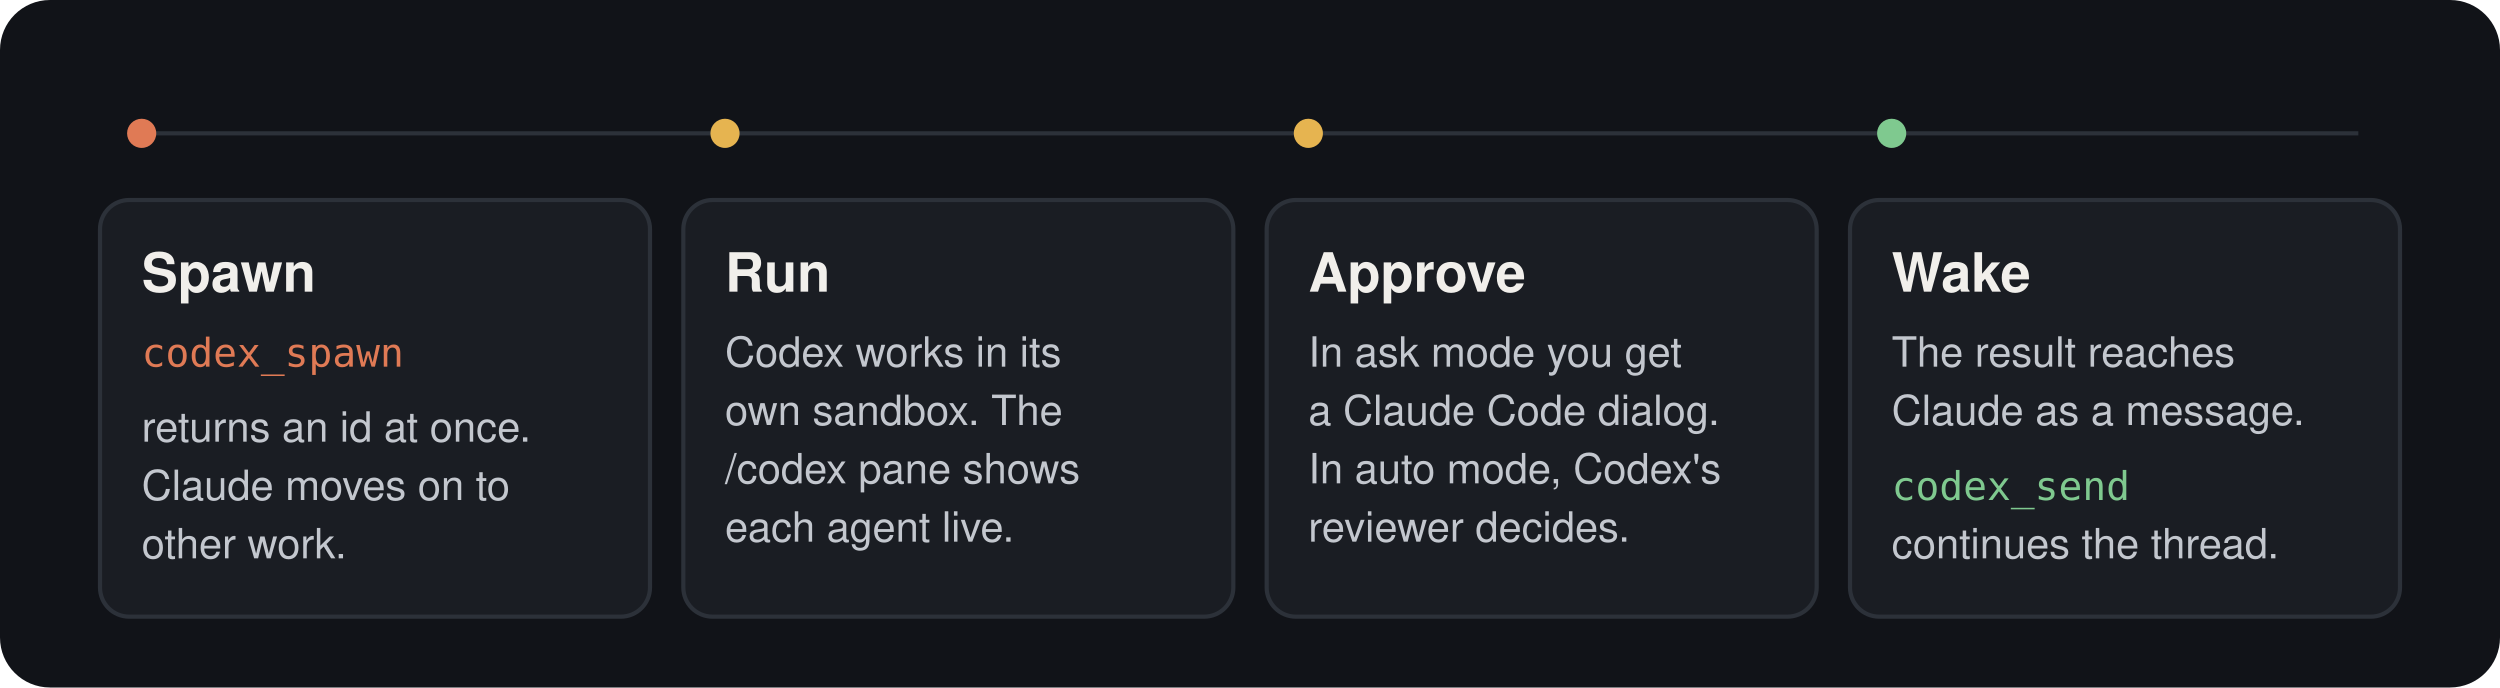
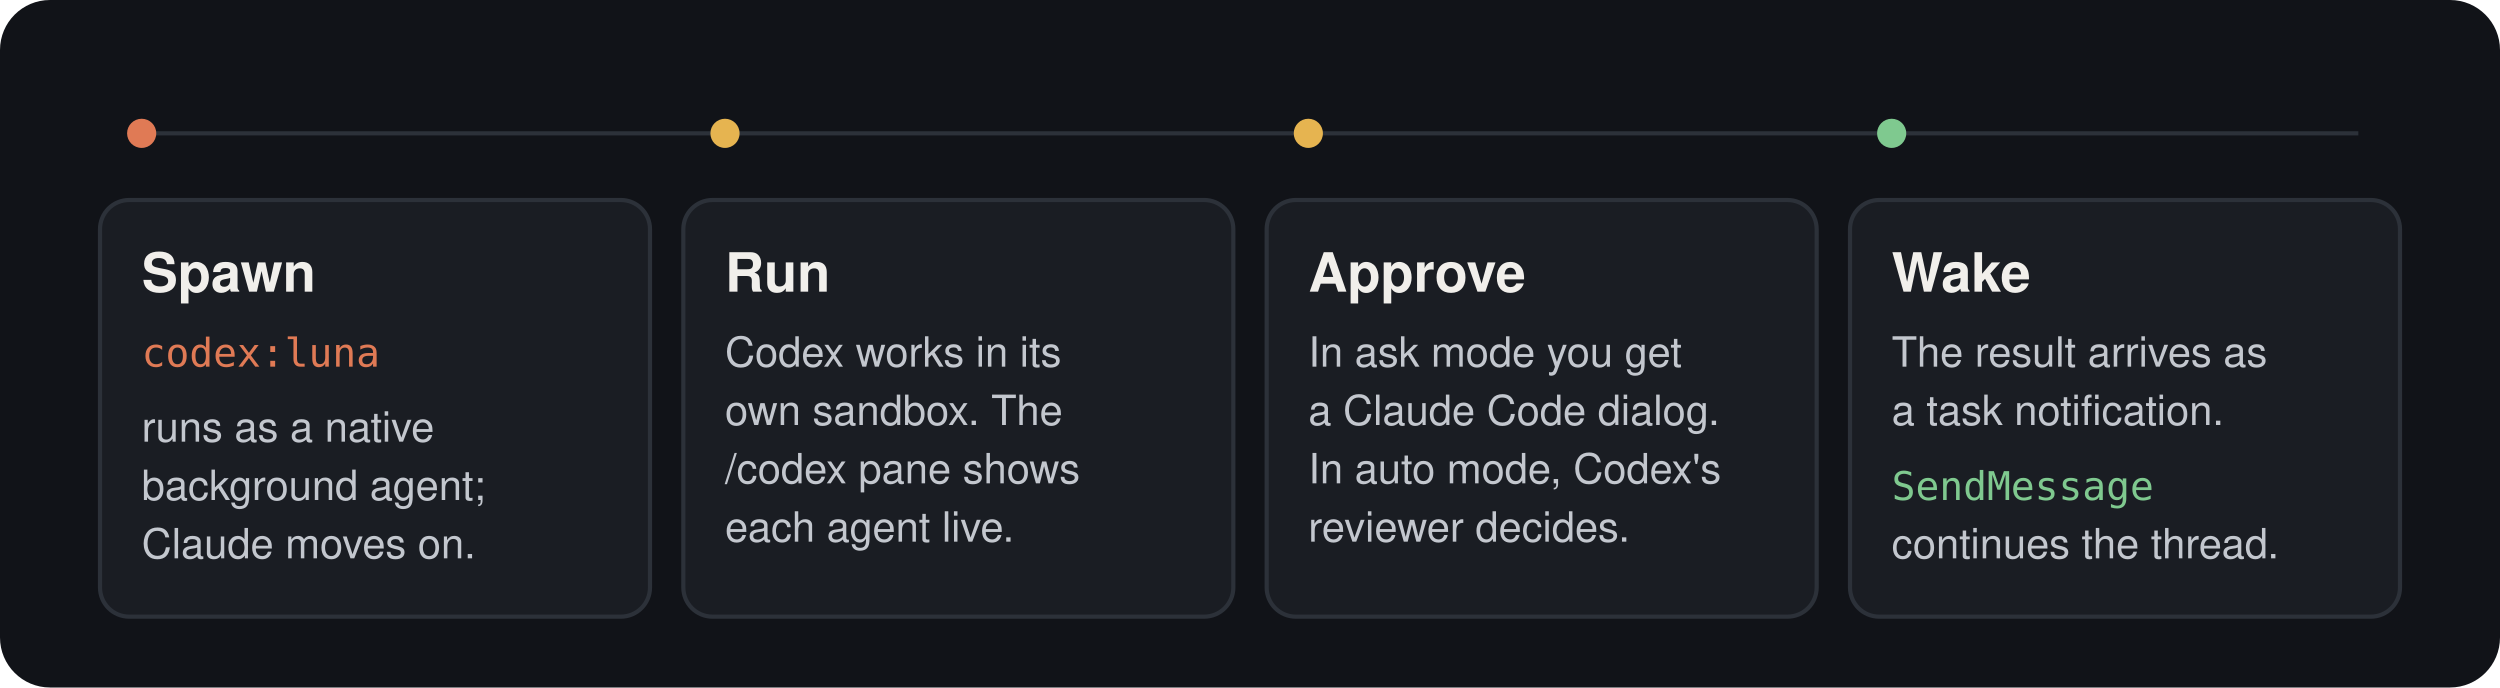
<svg xmlns="http://www.w3.org/2000/svg" width="1200" height="330" viewBox="0 0 1200 330" role="img" aria-labelledby="title desc">
  <rect width="1200" height="330" rx="24" fill="#111318" />
  <g id="track">
    <path d="M68 64 H1132" stroke="#2c3139" stroke-width="2" />
    <circle cx="68" cy="64" r="7" fill="#e07a55" />
    <circle cx="348" cy="64" r="7" fill="#e6b450" />
    <circle cx="628" cy="64" r="7" fill="#e6b450" />
    <circle cx="908" cy="64" r="7" fill="#7fc98f" />
  </g>
  <g id="steps" font-family="-apple-system, BlinkMacSystemFont, 'Segoe UI', Helvetica, Arial, sans-serif">
    <g transform="translate(48 96)">
      <rect width="264" height="200" rx="14" fill="#1a1d23" stroke="#2c3139" stroke-width="2" />
      <text x="20" y="44" font-size="26" font-weight="700" fill="#f1efeb">Spawn</text>
-       <text x="20" y="80" font-family="ui-monospace, SFMono-Regular, Menlo, Consolas, monospace" font-size="19" fill="#e07a55">codex_spawn</text>
+       <text x="20" y="80" font-family="ui-monospace, SFMono-Regular, Menlo, Consolas, monospace" font-size="19" fill="#e07a55">codex:luna</text>
      <text font-size="20" fill="#c3c7ce">
-         <tspan x="20" y="116">returns an id at once.</tspan>
-         <tspan x="20" y="144">Claude moves on to</tspan>
-         <tspan x="20" y="172">other work.</tspan>
+         <tspan x="20" y="116">runs as a native</tspan>
+         <tspan x="20" y="144">background agent;</tspan>
+         <tspan x="20" y="172">Claude moves on.</tspan>
      </text>
    </g>
    <g transform="translate(328 96)">
      <rect width="264" height="200" rx="14" fill="#1a1d23" stroke="#2c3139" stroke-width="2" />
      <text x="20" y="44" font-size="26" font-weight="700" fill="#f1efeb">Run</text>
      <text font-size="20" fill="#c3c7ce">
        <tspan x="20" y="80">Codex works in its</tspan>
        <tspan x="20" y="108">own sandbox. The</tspan>
        <tspan x="20" y="136">/codex pane shows</tspan>
        <tspan x="20" y="164">each agent live.</tspan>
      </text>
    </g>
    <g transform="translate(608 96)">
      <rect width="264" height="200" rx="14" fill="#1a1d23" stroke="#2c3139" stroke-width="2" />
      <text x="20" y="44" font-size="26" font-weight="700" fill="#f1efeb">Approve</text>
      <text font-size="20" fill="#c3c7ce">
        <tspan x="20" y="80">In ask mode you get</tspan>
        <tspan x="20" y="108">a Claude Code dialog.</tspan>
        <tspan x="20" y="136">In auto mode, Codex's</tspan>
        <tspan x="20" y="164">reviewer decides.</tspan>
      </text>
    </g>
    <g transform="translate(888 96)">
      <rect width="264" height="200" rx="14" fill="#1a1d23" stroke="#2c3139" stroke-width="2" />
      <text x="20" y="44" font-size="26" font-weight="700" fill="#f1efeb">Wake</text>
      <text font-size="20" fill="#c3c7ce">
-         <tspan x="20" y="80">The result reaches</tspan>
-         <tspan x="20" y="108">Claude as a message.</tspan>
+         <tspan x="20" y="80">The result arrives as</tspan>
+         <tspan x="20" y="108">a task notification.</tspan>
      </text>
-       <text x="20" y="144" font-family="ui-monospace, SFMono-Regular, Menlo, Consolas, monospace" font-size="19" fill="#7fc98f">codex_send</text>
+       <text x="20" y="144" font-family="ui-monospace, SFMono-Regular, Menlo, Consolas, monospace" font-size="19" fill="#7fc98f">SendMessage</text>
      <text x="20" y="172" font-size="20" fill="#c3c7ce">continues the thread.</text>
    </g>
  </g>
</svg>
